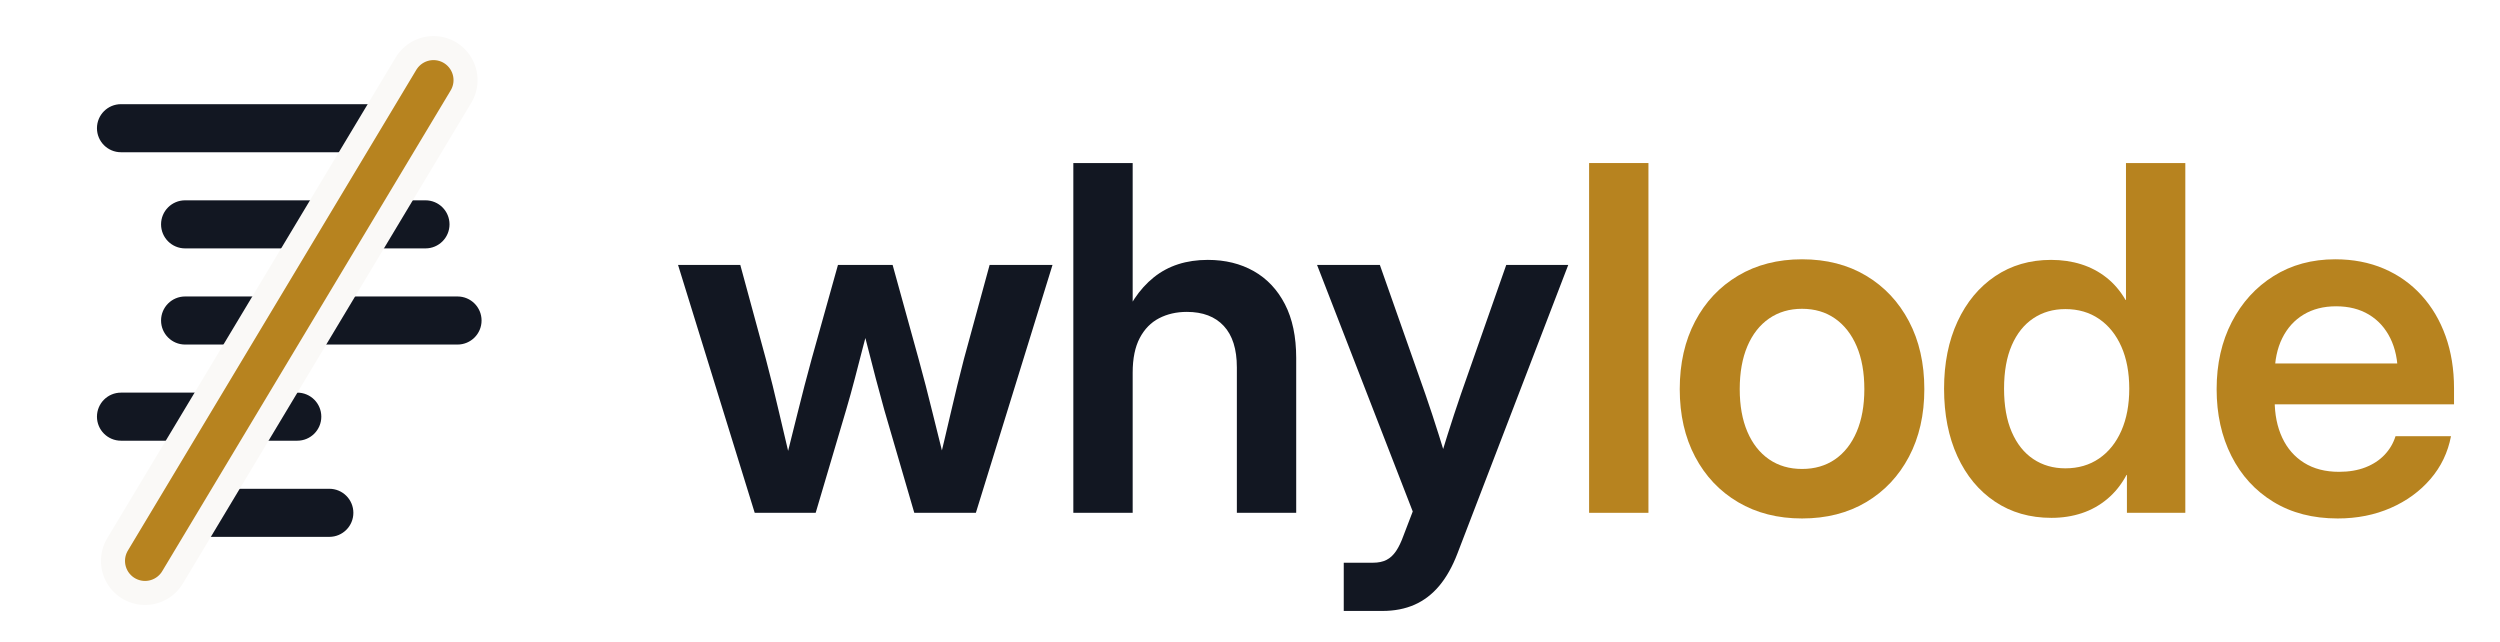
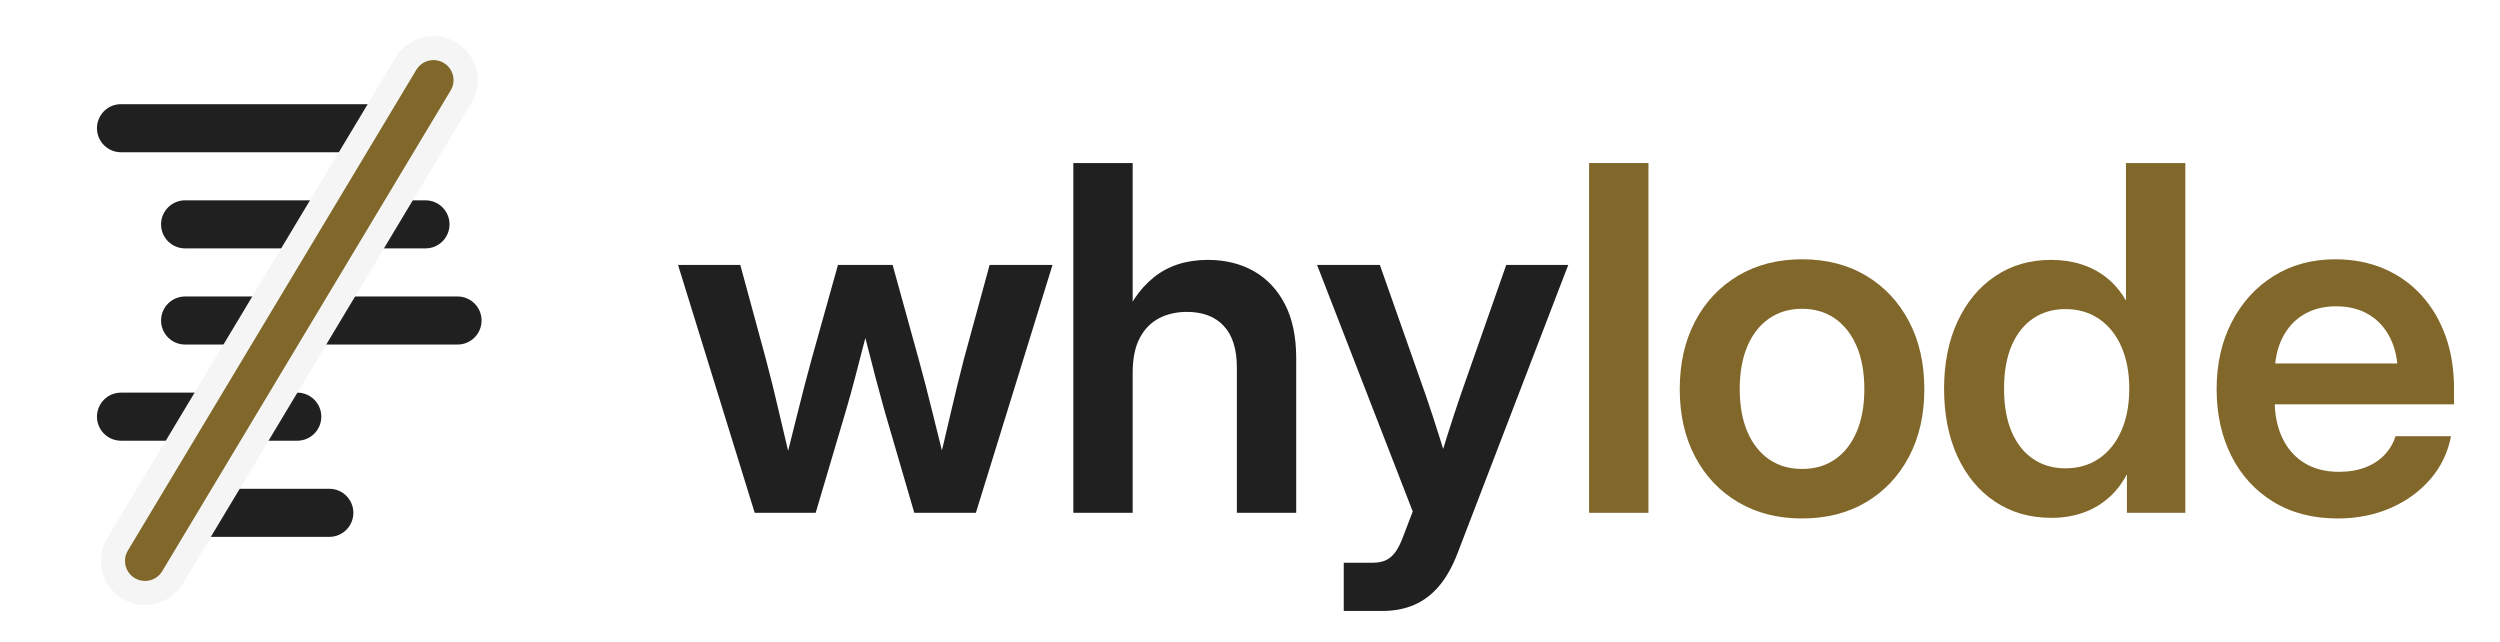
<svg xmlns="http://www.w3.org/2000/svg" viewBox="0 0 155.9 40" width="624" height="160">
  <g transform="translate(2,4)">
    <g transform="translate(0,0)">
-       <rect x="4" y="2.5" width="22" height="3" rx="1.5" fill="#121722" />
-       <rect x="8" y="8.5" width="18" height="3" rx="1.5" fill="#121722" />
-       <rect x="8" y="14.5" width="20" height="3" rx="1.5" fill="#121722" />
-       <rect x="4" y="20.5" width="14" height="3" rx="1.5" fill="#121722" />
-       <rect x="8" y="26.5" width="12" height="3" rx="1.5" fill="#121722" />
+       <rect x="4" y="2.5" width="22" height="3" rx="1.5" fill="#202020" />
+       <rect x="8" y="8.5" width="18" height="3" rx="1.5" fill="#202020" />
+       <rect x="8" y="14.5" width="20" height="3" rx="1.5" fill="#202020" />
+       <rect x="4" y="20.5" width="14" height="3" rx="1.5" fill="#202020" />
+       <rect x="8" y="26.5" width="12" height="3" rx="1.5" fill="#202020" />
    </g>
-     <line x1="7" y1="31" x2="25" y2="1" stroke="#FAF9F7" stroke-width="5.5" stroke-linecap="round" />
-     <line x1="7" y1="31" x2="25" y2="1" stroke="#B7831F" stroke-width="2.5" stroke-linecap="round" />
+     <line x1="7" y1="31" x2="25" y2="1" stroke="#F5F5F5" stroke-width="5.5" stroke-linecap="round" />
+     <line x1="7" y1="31" x2="25" y2="1" stroke="#816729" stroke-width="2.5" stroke-linecap="round" />
  </g>
  <g transform="translate(42,2)">
-     <path d="M5.044 30.0 0.26 14.531H4.144L5.739 20.4Q6.172 22.031 6.571 23.764Q6.97 25.497 7.373 27.173H6.869Q7.294 25.497 7.721 23.764Q8.149 22.031 8.597 20.4L10.239 14.531H13.649L15.271 20.4Q15.72 22.031 16.143 23.764Q16.566 25.497 16.99 27.173H16.468Q16.876 25.497 17.277 23.766Q17.677 22.036 18.1 20.4L19.702 14.531H23.627L18.844 30.0H15.002L13.124 23.559Q12.858 22.605 12.599 21.618Q12.339 20.632 12.087 19.63Q11.835 18.629 11.569 17.653H12.328Q12.067 18.629 11.807 19.63Q11.548 20.632 11.292 21.618Q11.035 22.605 10.754 23.559L8.848 30.0Z" fill="#121722" />
-     <path d="M28.629 21.253V30.0H24.926V8.174H28.629V18.466H27.841Q28.587 16.397 29.945 15.307Q31.302 14.217 33.318 14.217Q34.944 14.217 36.185 14.919Q37.427 15.622 38.13 16.984Q38.833 18.346 38.833 20.338V30.0H35.13V20.925Q35.13 19.219 34.315 18.34Q33.501 17.462 32.011 17.462Q31.041 17.462 30.277 17.858Q29.512 18.254 29.071 19.091Q28.629 19.928 28.629 21.253Z" fill="#121722" />
-     <path d="M41.8 36.123V33.114H43.619Q44.123 33.114 44.465 32.94Q44.807 32.766 45.062 32.39Q45.317 32.014 45.534 31.406L46.105 29.916L40.134 14.531H44.053L46.892 22.594Q47.333 23.871 47.736 25.155Q48.139 26.44 48.521 27.722H47.493Q47.865 26.44 48.27 25.153Q48.676 23.865 49.112 22.594L51.94 14.531H55.809L48.892 32.544Q48.429 33.753 47.767 34.547Q47.106 35.34 46.222 35.732Q45.339 36.123 44.21 36.123Q43.618 36.123 43.005 36.123Q42.392 36.123 41.8 36.123Z" fill="#121722" />
-     <path d="M60.813 8.174V30.0H57.11V8.174Z" fill="#B7831F" />
-     <path d="M70.397 30.352Q68.126 30.352 66.405 29.335Q64.683 28.318 63.725 26.501Q62.766 24.685 62.766 22.284Q62.766 19.874 63.725 18.051Q64.683 16.228 66.405 15.204Q68.126 14.18 70.397 14.18Q72.682 14.18 74.396 15.204Q76.11 16.228 77.069 18.051Q78.028 19.874 78.028 22.284Q78.028 24.685 77.069 26.501Q76.11 28.318 74.396 29.335Q72.682 30.352 70.397 30.352ZM70.397 27.263Q71.587 27.263 72.459 26.661Q73.33 26.059 73.808 24.938Q74.285 23.817 74.285 22.284Q74.285 20.728 73.808 19.61Q73.33 18.491 72.459 17.88Q71.587 17.269 70.397 17.269Q69.221 17.269 68.342 17.875Q67.464 18.482 66.986 19.605Q66.509 20.728 66.509 22.284Q66.509 23.826 66.986 24.942Q67.464 26.059 68.338 26.661Q69.211 27.263 70.397 27.263Z" fill="#B7831F" />
-     <path d="M85.959 30.314Q83.947 30.314 82.436 29.301Q80.925 28.288 80.093 26.474Q79.26 24.66 79.26 22.255Q79.26 19.873 80.101 18.061Q80.941 16.249 82.449 15.233Q83.957 14.217 85.938 14.217Q86.948 14.217 87.819 14.492Q88.69 14.767 89.392 15.32Q90.094 15.873 90.587 16.721H90.611V8.174H94.314V30.0H90.67V27.635H90.646Q90.163 28.534 89.451 29.13Q88.74 29.727 87.857 30.021Q86.975 30.314 85.959 30.314ZM86.83 27.224Q88.039 27.224 88.935 26.609Q89.832 25.994 90.324 24.875Q90.816 23.756 90.816 22.255Q90.816 20.745 90.324 19.631Q89.832 18.517 88.935 17.902Q88.039 17.287 86.83 17.287Q85.692 17.287 84.828 17.865Q83.964 18.442 83.484 19.547Q83.003 20.651 83.003 22.255Q83.003 23.849 83.484 24.959Q83.964 26.069 84.828 26.646Q85.692 27.224 86.83 27.224Z" fill="#B7831F" />
-     <path d="M103.82 30.352Q101.502 30.352 99.806 29.314Q98.109 28.277 97.189 26.45Q96.268 24.624 96.268 22.284Q96.268 19.921 97.214 18.092Q98.16 16.264 99.829 15.222Q101.498 14.18 103.665 14.18Q105.34 14.18 106.702 14.763Q108.064 15.346 109.045 16.422Q110.026 17.498 110.554 18.972Q111.081 20.446 111.081 22.226V23.231H97.734V20.681H109.231L107.576 21.365Q107.576 20.057 107.105 19.104Q106.633 18.15 105.771 17.631Q104.909 17.113 103.723 17.113Q102.552 17.113 101.692 17.631Q100.832 18.15 100.361 19.104Q99.889 20.057 99.889 21.365V22.973Q99.889 24.301 100.359 25.31Q100.829 26.319 101.728 26.88Q102.628 27.442 103.904 27.442Q104.834 27.442 105.55 27.164Q106.267 26.885 106.745 26.383Q107.223 25.881 107.431 25.218H110.892Q110.604 26.735 109.612 27.889Q108.621 29.044 107.126 29.698Q105.631 30.352 103.82 30.352Z" fill="#B7831F" />
+     <path d="M5.044 30.0 0.26 14.531H4.144L5.739 20.4Q6.172 22.031 6.571 23.764Q6.97 25.497 7.373 27.173H6.869Q7.294 25.497 7.721 23.764Q8.149 22.031 8.597 20.4L10.239 14.531H13.649L15.271 20.4Q15.72 22.031 16.143 23.764Q16.566 25.497 16.99 27.173H16.468Q16.876 25.497 17.277 23.766Q17.677 22.036 18.1 20.4L19.702 14.531H23.627L18.844 30.0H15.002L13.124 23.559Q12.858 22.605 12.599 21.618Q12.339 20.632 12.087 19.63Q11.835 18.629 11.569 17.653H12.328Q12.067 18.629 11.807 19.63Q11.548 20.632 11.292 21.618Q11.035 22.605 10.754 23.559L8.848 30.0Z" fill="#202020" />
+     <path d="M28.629 21.253V30.0H24.926V8.174H28.629V18.466H27.841Q28.587 16.397 29.945 15.307Q31.302 14.217 33.318 14.217Q34.944 14.217 36.185 14.919Q37.427 15.622 38.13 16.984Q38.833 18.346 38.833 20.338V30.0H35.13V20.925Q35.13 19.219 34.315 18.34Q33.501 17.462 32.011 17.462Q31.041 17.462 30.277 17.858Q29.512 18.254 29.071 19.091Q28.629 19.928 28.629 21.253Z" fill="#202020" />
+     <path d="M41.8 36.123V33.114H43.619Q44.123 33.114 44.465 32.94Q44.807 32.766 45.062 32.39Q45.317 32.014 45.534 31.406L46.105 29.916L40.134 14.531H44.053L46.892 22.594Q47.333 23.871 47.736 25.155Q48.139 26.44 48.521 27.722H47.493Q47.865 26.44 48.27 25.153Q48.676 23.865 49.112 22.594L51.94 14.531H55.809L48.892 32.544Q48.429 33.753 47.767 34.547Q47.106 35.34 46.222 35.732Q45.339 36.123 44.21 36.123Q43.618 36.123 43.005 36.123Q42.392 36.123 41.8 36.123Z" fill="#202020" />
+     <path d="M60.813 8.174V30.0H57.11V8.174Z" fill="#816729" />
+     <path d="M70.397 30.352Q68.126 30.352 66.405 29.335Q64.683 28.318 63.725 26.501Q62.766 24.685 62.766 22.284Q62.766 19.874 63.725 18.051Q64.683 16.228 66.405 15.204Q68.126 14.18 70.397 14.18Q72.682 14.18 74.396 15.204Q76.11 16.228 77.069 18.051Q78.028 19.874 78.028 22.284Q78.028 24.685 77.069 26.501Q76.11 28.318 74.396 29.335Q72.682 30.352 70.397 30.352ZM70.397 27.263Q71.587 27.263 72.459 26.661Q73.33 26.059 73.808 24.938Q74.285 23.817 74.285 22.284Q74.285 20.728 73.808 19.61Q73.33 18.491 72.459 17.88Q71.587 17.269 70.397 17.269Q69.221 17.269 68.342 17.875Q67.464 18.482 66.986 19.605Q66.509 20.728 66.509 22.284Q66.509 23.826 66.986 24.942Q67.464 26.059 68.338 26.661Q69.211 27.263 70.397 27.263Z" fill="#816729" />
+     <path d="M85.959 30.314Q83.947 30.314 82.436 29.301Q80.925 28.288 80.093 26.474Q79.26 24.66 79.26 22.255Q79.26 19.873 80.101 18.061Q80.941 16.249 82.449 15.233Q83.957 14.217 85.938 14.217Q86.948 14.217 87.819 14.492Q88.69 14.767 89.392 15.32Q90.094 15.873 90.587 16.721H90.611V8.174H94.314V30.0H90.67V27.635H90.646Q90.163 28.534 89.451 29.13Q88.74 29.727 87.857 30.021Q86.975 30.314 85.959 30.314ZM86.83 27.224Q88.039 27.224 88.935 26.609Q89.832 25.994 90.324 24.875Q90.816 23.756 90.816 22.255Q90.816 20.745 90.324 19.631Q89.832 18.517 88.935 17.902Q88.039 17.287 86.83 17.287Q85.692 17.287 84.828 17.865Q83.964 18.442 83.484 19.547Q83.003 20.651 83.003 22.255Q83.003 23.849 83.484 24.959Q83.964 26.069 84.828 26.646Q85.692 27.224 86.83 27.224Z" fill="#816729" />
+     <path d="M103.82 30.352Q101.502 30.352 99.806 29.314Q98.109 28.277 97.189 26.45Q96.268 24.624 96.268 22.284Q96.268 19.921 97.214 18.092Q98.16 16.264 99.829 15.222Q101.498 14.18 103.665 14.18Q105.34 14.18 106.702 14.763Q108.064 15.346 109.045 16.422Q110.026 17.498 110.554 18.972Q111.081 20.446 111.081 22.226V23.231H97.734V20.681H109.231L107.576 21.365Q107.576 20.057 107.105 19.104Q106.633 18.15 105.771 17.631Q104.909 17.113 103.723 17.113Q102.552 17.113 101.692 17.631Q100.832 18.15 100.361 19.104Q99.889 20.057 99.889 21.365V22.973Q99.889 24.301 100.359 25.31Q100.829 26.319 101.728 26.88Q102.628 27.442 103.904 27.442Q104.834 27.442 105.55 27.164Q106.267 26.885 106.745 26.383Q107.223 25.881 107.431 25.218H110.892Q110.604 26.735 109.612 27.889Q108.621 29.044 107.126 29.698Q105.631 30.352 103.82 30.352Z" fill="#816729" />
  </g>
</svg>
